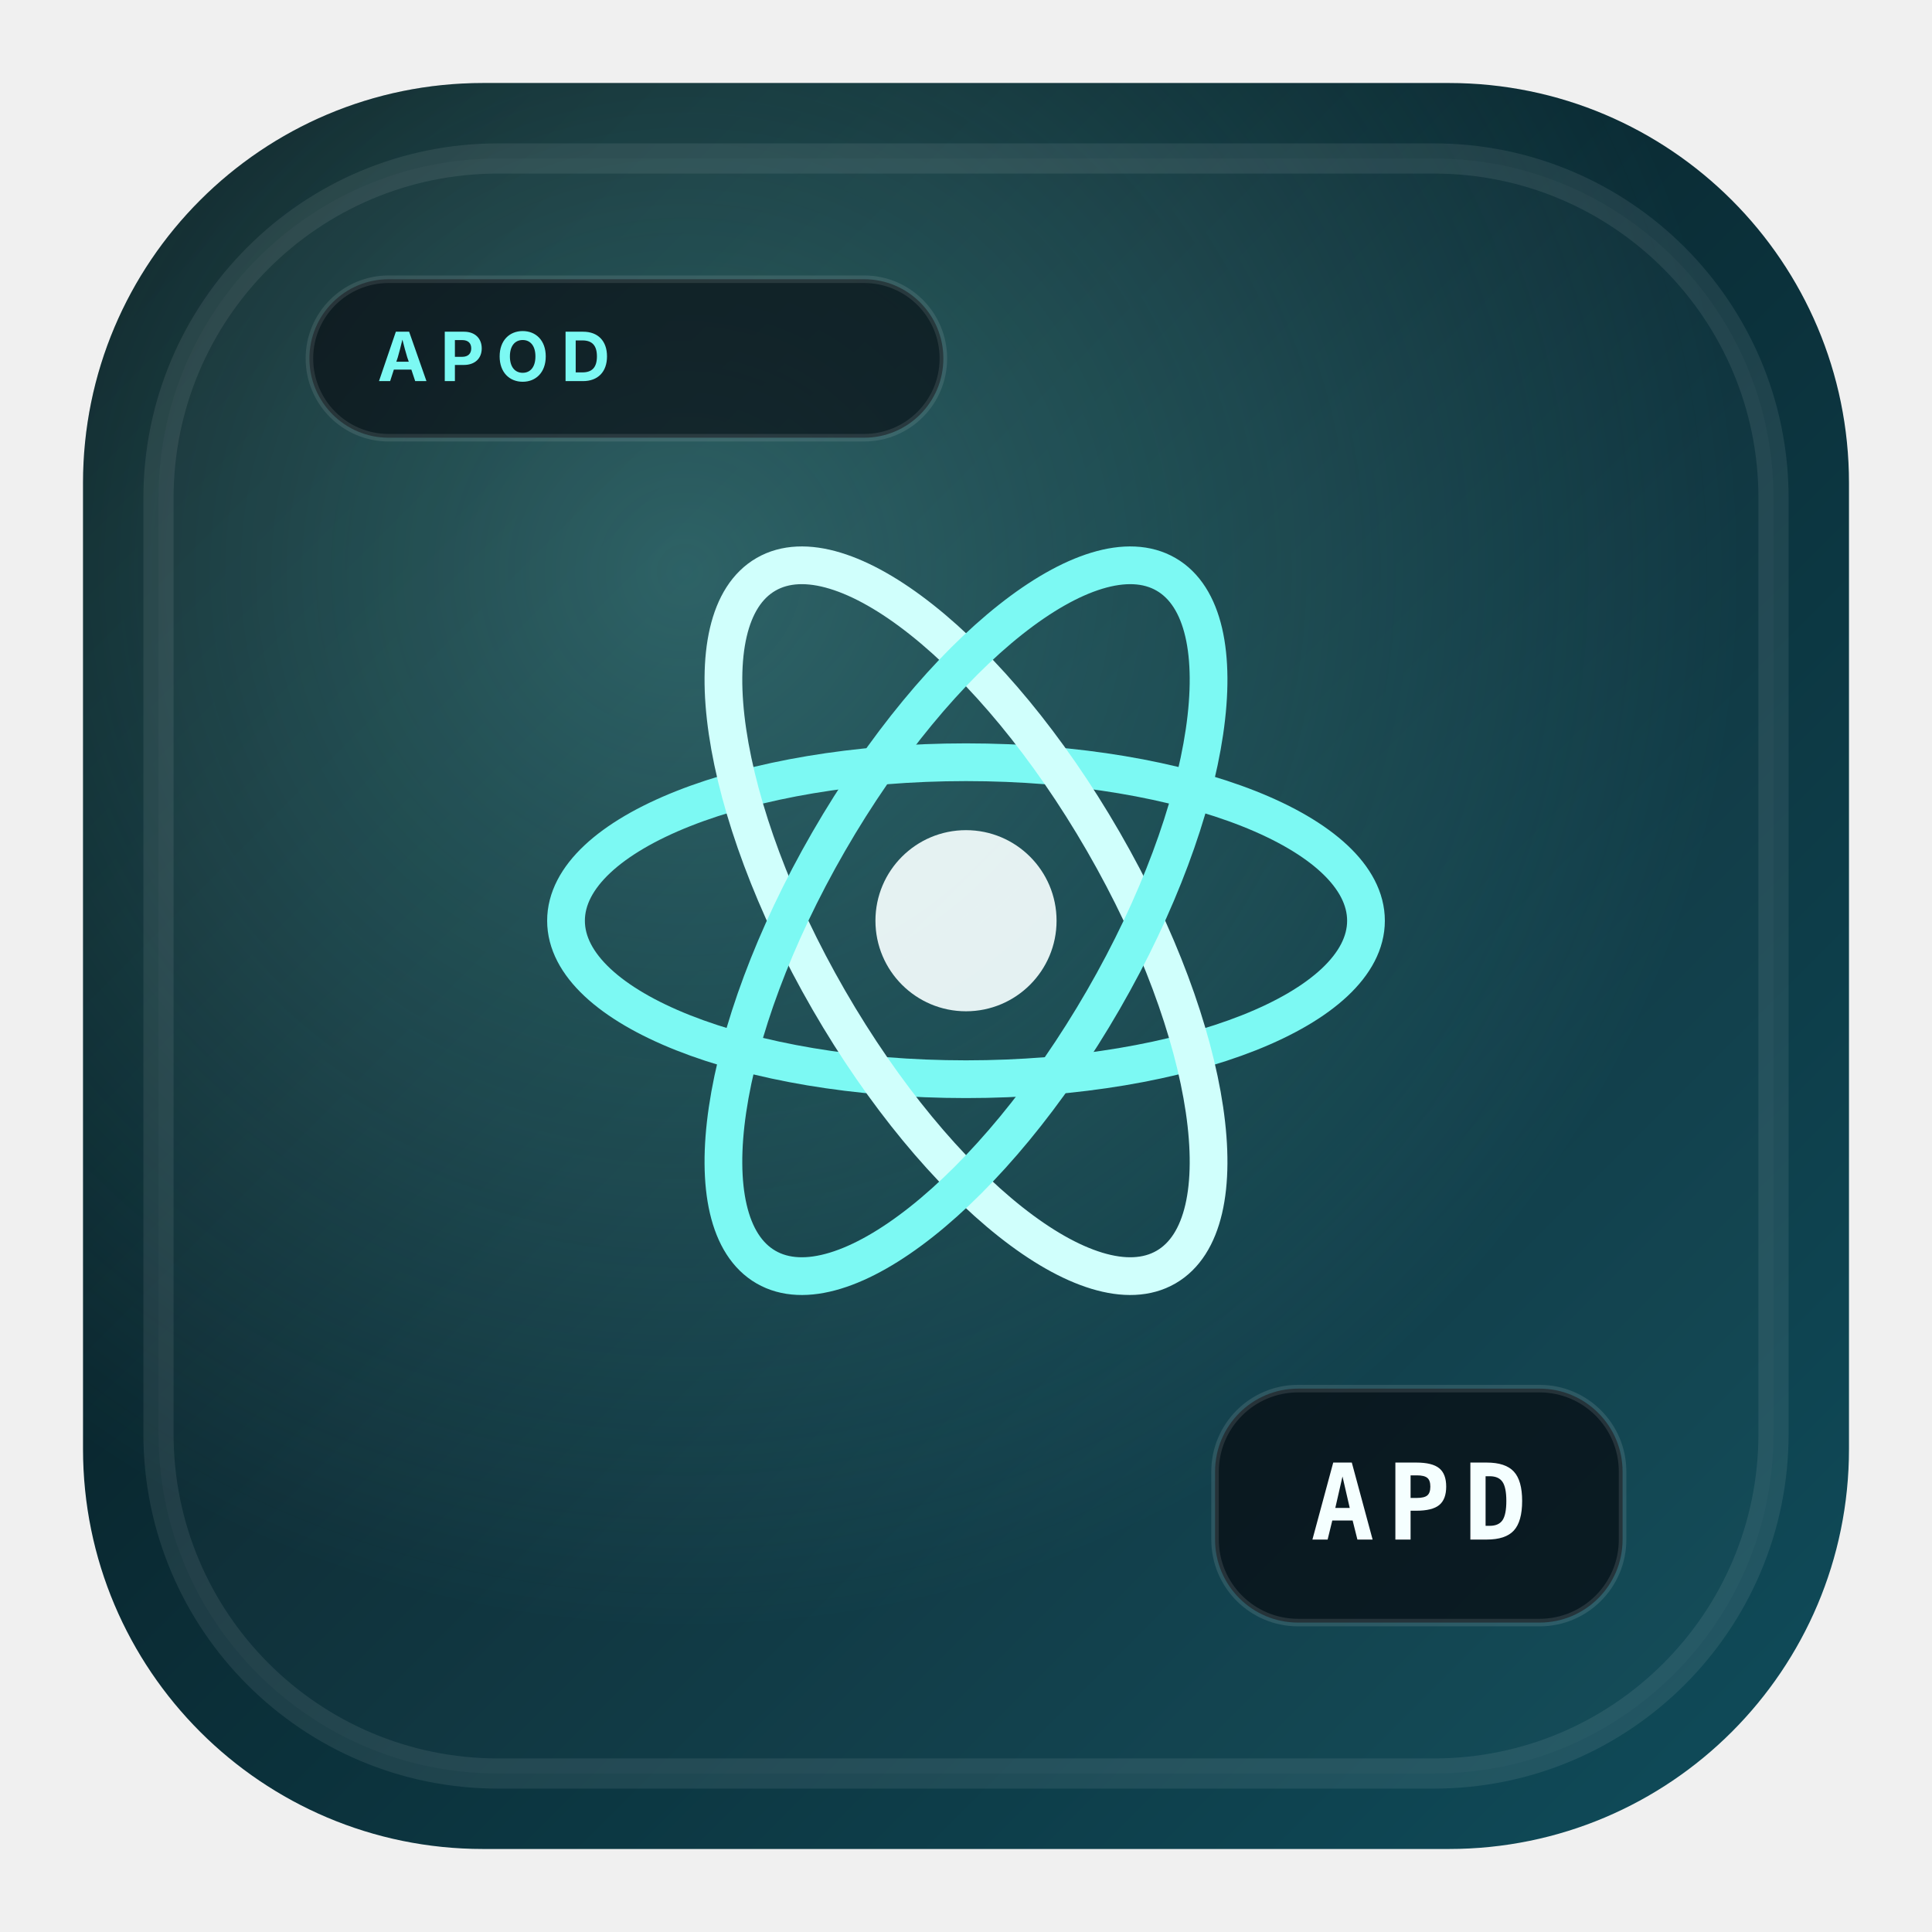
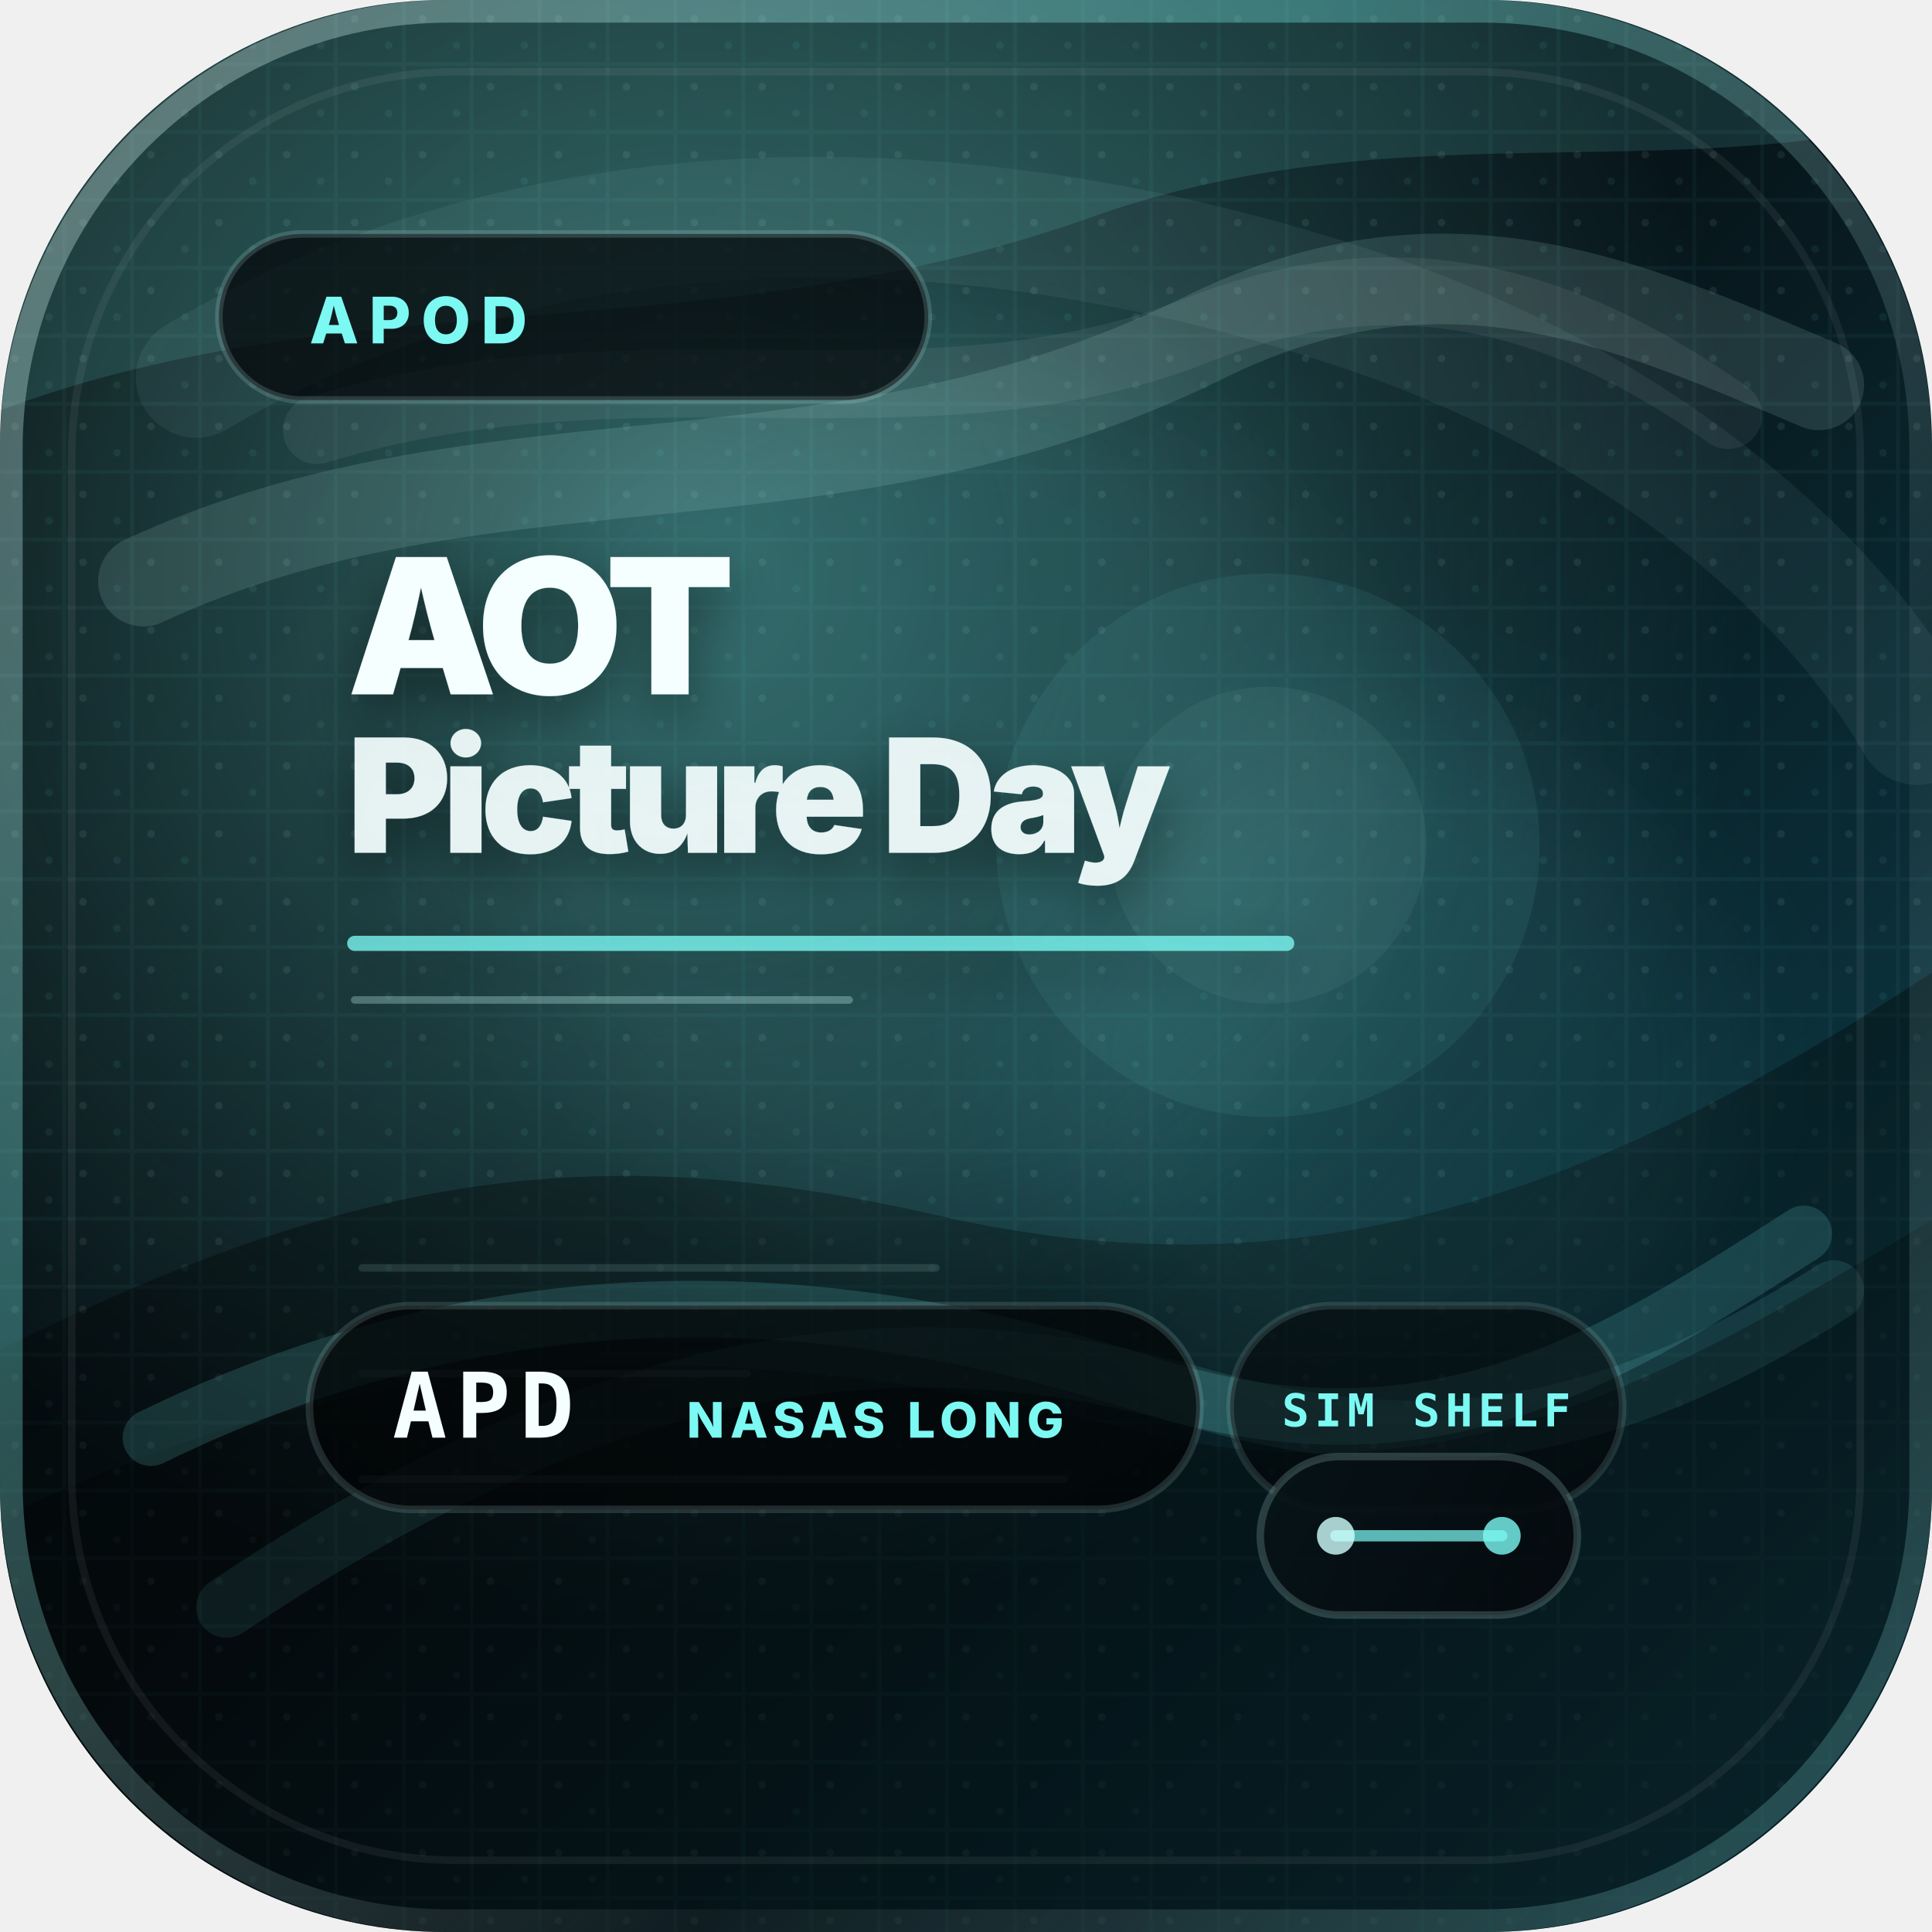
<svg xmlns="http://www.w3.org/2000/svg" width="512" height="512" viewBox="0 0 512 512" fill="none" role="img" aria-label="Astronomy Picture of the Day icon">
  <defs>
-     <linearGradient id="bg" x1="56" y1="56" x2="456" y2="456" gradientUnits="userSpaceOnUse">
-       <stop stop-color="#07151A" />
+     <clipPath id="tileClip">
+       <rect x="0" y="0" width="512" height="512" rx="118" />
+     </clipPath>
+     <linearGradient id="bg" x1="0" y1="0" x2="512" y2="512" gradientUnits="userSpaceOnUse">
+       <stop stop-color="#020406" />
+       <stop offset="0.48" stop-color="#07151A" />
      <stop offset="1" stop-color="#0F4957" />
    </linearGradient>
+     <linearGradient id="line" x1="128" y1="132" x2="394" y2="386" gradientUnits="userSpaceOnUse">
+       <stop stop-color="#D0FFFC" />
+       <stop offset="0.46" stop-color="#7CF9F3" />
+       <stop offset="1" stop-color="#7CF9F3" />
+     </linearGradient>
+     <linearGradient id="rim" x1="0" y1="0" x2="512" y2="512" gradientUnits="userSpaceOnUse">
+       <stop stop-color="#FFFFFF" stop-opacity="0.62" />
+       <stop offset="0.34" stop-color="#7CF9F3" stop-opacity="0.66" />
+       <stop offset="0.68" stop-color="#FFFFFF" stop-opacity="0.08" />
+       <stop offset="1" stop-color="#7CF9F3" stop-opacity="0.5" />
+     </linearGradient>
+     <linearGradient id="badge" x1="326" y1="368" x2="434" y2="430" gradientUnits="userSpaceOnUse">
+       <stop stop-color="#07151A" />
+       <stop offset="1" stop-color="#05070B" />
+     </linearGradient>
+     <linearGradient id="coverGlass" x1="84" y1="106" x2="428" y2="406" gradientUnits="userSpaceOnUse">
+       <stop stop-color="#FFFFFF" stop-opacity="0.08" />
+       <stop offset="0.46" stop-color="#7CF9F3" stop-opacity="0.025" />
+       <stop offset="1" stop-color="#000000" stop-opacity="0.2" />
+     </linearGradient>
    <radialGradient id="glow" cx="0" cy="0" r="1" gradientUnits="userSpaceOnUse" gradientTransform="translate(180 152) rotate(52) scale(282 282)">
-       <stop stop-color="#7CF9F3" stop-opacity="0.28" />
+       <stop stop-color="#7CF9F3" stop-opacity="0.36" />
      <stop offset="1" stop-color="#7CF9F3" stop-opacity="0" />
    </radialGradient>
+     <pattern id="grain" width="18" height="18" patternUnits="userSpaceOnUse">
+       <path d="M0 17H18M17 0V18" stroke="#7CF9F3" stroke-opacity="0.08" stroke-width="1" />
+       <circle cx="4" cy="5" r="1" fill="#D0FFFC" fill-opacity="0.14" />
+       <circle cx="13" cy="12" r="1" fill="#7CF9F3" fill-opacity="0.12" />
+     </pattern>
+     <filter id="glyphGlow" x="-40%" y="-40%" width="180%" height="180%" color-interpolation-filters="sRGB">
+       <feDropShadow dx="0" dy="0" stdDeviation="8" flood-color="#7CF9F3" flood-opacity="0.42" />
+       <feDropShadow dx="0" dy="16" stdDeviation="18" flood-color="#000000" flood-opacity="0.36" />
+     </filter>
+     <filter id="softBlur" x="-30%" y="-30%" width="160%" height="160%">
+       <feGaussianBlur stdDeviation="18" />
+     </filter>
+     <filter id="titleLift" x="-20%" y="-20%" width="140%" height="140%">
+       <feDropShadow dx="0" dy="6" stdDeviation="7" flood-color="#000000" flood-opacity="0.45" />
+     </filter>
  </defs>
-   <rect x="22" y="22" width="468" height="468" rx="106" fill="url(#bg)" />
-   <rect x="22" y="22" width="468" height="468" rx="106" fill="url(#glow)" />
-   <rect x="42" y="42" width="428" height="428" rx="90" fill="rgba(255,255,255,0.02)" stroke="rgba(255,255,255,0.08)" stroke-width="8" />
-   <circle cx="256" cy="244" r="24" fill="#F5FFFF" opacity="0.92" />
-   <ellipse cx="256" cy="244" rx="106" ry="42" stroke="#7CF9F3" stroke-width="10" />
-   <ellipse cx="256" cy="244" rx="106" ry="42" transform="rotate(60 256 244)" stroke="#D0FFFC" stroke-width="10" />
-   <ellipse cx="256" cy="244" rx="106" ry="42" transform="rotate(120 256 244)" stroke="#7CF9F3" stroke-width="10" />
-   <rect x="82" y="74" width="168" height="42" rx="21" fill="rgba(7,10,16,0.64)" stroke="rgba(255,255,255,0.10)" stroke-width="2" />
-   <text x="100" y="101" fill="#7CF9F3" font-family="Inter, SF Pro Display, Arial, sans-serif" font-size="18" font-weight="700" letter-spacing="0.18em">APOD</text>
-   <rect x="322" y="368" width="108" height="62" rx="22" fill="rgba(7,10,16,0.72)" stroke="rgba(255,255,255,0.11)" stroke-width="2" />
-   <text x="376" y="408" text-anchor="middle" fill="#F5FFFF" font-family="JetBrains Mono, SF Mono, monospace" font-size="28" font-weight="700" letter-spacing="0.12em">APD</text>
+   <g clip-path="url(#tileClip)">
+     <rect width="512" height="512" fill="url(#bg)" />
+     <rect width="512" height="512" fill="url(#glow)" />
+     <rect width="512" height="512" fill="url(#grain)" opacity="0.55" />
+     <path d="M-20 368C86 312 152 300 248 322C344 344 424 320 532 244V532H-20V368Z" fill="#000000" opacity="0.34" />
+     <path d="M52 100C140 48 252 46 360 82C432 106 484 150 508 192" stroke="#D0FFFC" stroke-width="32" stroke-linecap="round" opacity="0.06" />
+     <path d="M60 426C152 364 232 346 316 370C378 388 426 380 486 342" stroke="#7CF9F3" stroke-width="16" stroke-linecap="round" opacity="0.11" />
+     <g opacity="0.94">
+       <path d="M-34 124C72 68 174 98 288 58C382 24 462 58 550 18V-30H-34V124Z" fill="#7CF9F3" fill-opacity="0.13" />
+       <path d="M-28 417C86 353 186 351 300 379C398 403 462 351 540 307V552H-28V417Z" fill="#000000" fill-opacity="0.27" />
+       <path d="M38 154C128 112 220 138 318 90C382 58 430 80 482 102" fill="none" stroke="#D0FFFC" stroke-opacity="0.13" stroke-width="24" stroke-linecap="round" />
+       <path d="M40 381C134 335 222 341 304 367C380 391 428 359 478 327" fill="none" stroke="#7CF9F3" stroke-opacity="0.16" stroke-width="15" stroke-linecap="round" />
+       <circle cx="249" cy="211" r="116" fill="#7CF9F3" fill-opacity="0.08" filter="url(#softBlur)" />
+       <circle cx="367" cy="283" r="88" fill="#7CF9F3" fill-opacity="0.08" filter="url(#softBlur)" />
+       <path d="M84 114C168 88 244 116 316 88C366 68 410 76 458 110" fill="none" stroke="#FFFFFF" stroke-opacity="0.07" stroke-width="18" stroke-linecap="round" />
+     </g>
+     <g opacity="0.74">
+       <circle cx="336" cy="224" r="72" fill="#7CF9F3" fill-opacity="0.09" />
+       <circle cx="336" cy="224" r="42" fill="#D0FFFC" fill-opacity="0.07" />
+       <path d="M96 336H248M96 364H198M96 392H282" stroke="#D0FFFC" stroke-opacity="0.16" stroke-width="2" stroke-linecap="round" />
+     </g>
+     <g filter="url(#titleLift)">
+       <text x="92" y="184" fill="#F5FFFF" font-family="Inter, SF Pro Display, Arial, sans-serif" font-size="50" font-weight="900" letter-spacing="-0.06em">AOT</text>
+       <text x="92" y="226" fill="#F5FFFF" fill-opacity="0.92" font-family="Inter, SF Pro Display, Arial, sans-serif" font-size="42" font-weight="900" letter-spacing="-0.055em">Picture Day</text>
+       <path d="M94 250H341" stroke="#7CF9F3" stroke-width="4" stroke-linecap="round" opacity="0.78" />
+       <path d="M94 265H225" stroke="#D0FFFC" stroke-width="2" stroke-linecap="round" opacity="0.28" />
+     </g>
+     <g>
+       <rect x="82" y="346" width="236" height="54" rx="27" fill="#020406" fill-opacity="0.76" stroke="#D0FFFC" stroke-opacity="0.14" stroke-width="2" />
+       <text x="104" y="381" fill="#F5FFFF" font-family="JetBrains Mono, SF Mono, monospace" font-size="24" font-weight="900" letter-spacing="0.1em">APD</text>
+       <text x="182" y="381" fill="#7CF9F3" font-family="Inter, SF Pro Display, Arial, sans-serif" font-size="13" font-weight="800" letter-spacing="0.12em">NASAS LONG</text>
+       <rect x="326" y="346" width="104" height="54" rx="27" fill="#020406" fill-opacity="0.58" stroke="#D0FFFC" stroke-opacity="0.12" stroke-width="2" />
+       <text x="378" y="378" text-anchor="middle" fill="#7CF9F3" font-family="JetBrains Mono, SF Mono, monospace" font-size="12" font-weight="800" letter-spacing="0.12em">SIM SHELF</text>
+     </g>
+     <rect x="58" y="62" width="188" height="44" rx="22" fill="#020406" fill-opacity="0.72" stroke="#D0FFFC" stroke-opacity="0.16" stroke-width="2" />
+     <text x="82" y="91" fill="#7CF9F3" font-family="Inter, SF Pro Display, Arial, sans-serif" font-size="17" font-weight="800" letter-spacing="0.16em">APOD</text>
+     <rect x="334" y="386" width="84" height="42" rx="21" fill="url(#badge)" fill-opacity="0.92" stroke="#D0FFFC" stroke-opacity="0.18" stroke-width="2" />
+     <path d="M354 407H398" stroke="#7CF9F3" stroke-opacity="0.72" stroke-width="3" stroke-linecap="round" />
+     <circle cx="354" cy="407" r="5" fill="#D0FFFC" opacity="0.8" />
+     <circle cx="398" cy="407" r="5" fill="#7CF9F3" opacity="0.8" />
+   </g>
+   <rect x="3" y="3" width="506" height="506" rx="116" stroke="url(#rim)" stroke-opacity="0.5" stroke-width="6" />
+   <rect x="19" y="19" width="474" height="474" rx="102" stroke="#FFFFFF" stroke-opacity="0.06" stroke-width="2" />
</svg>
